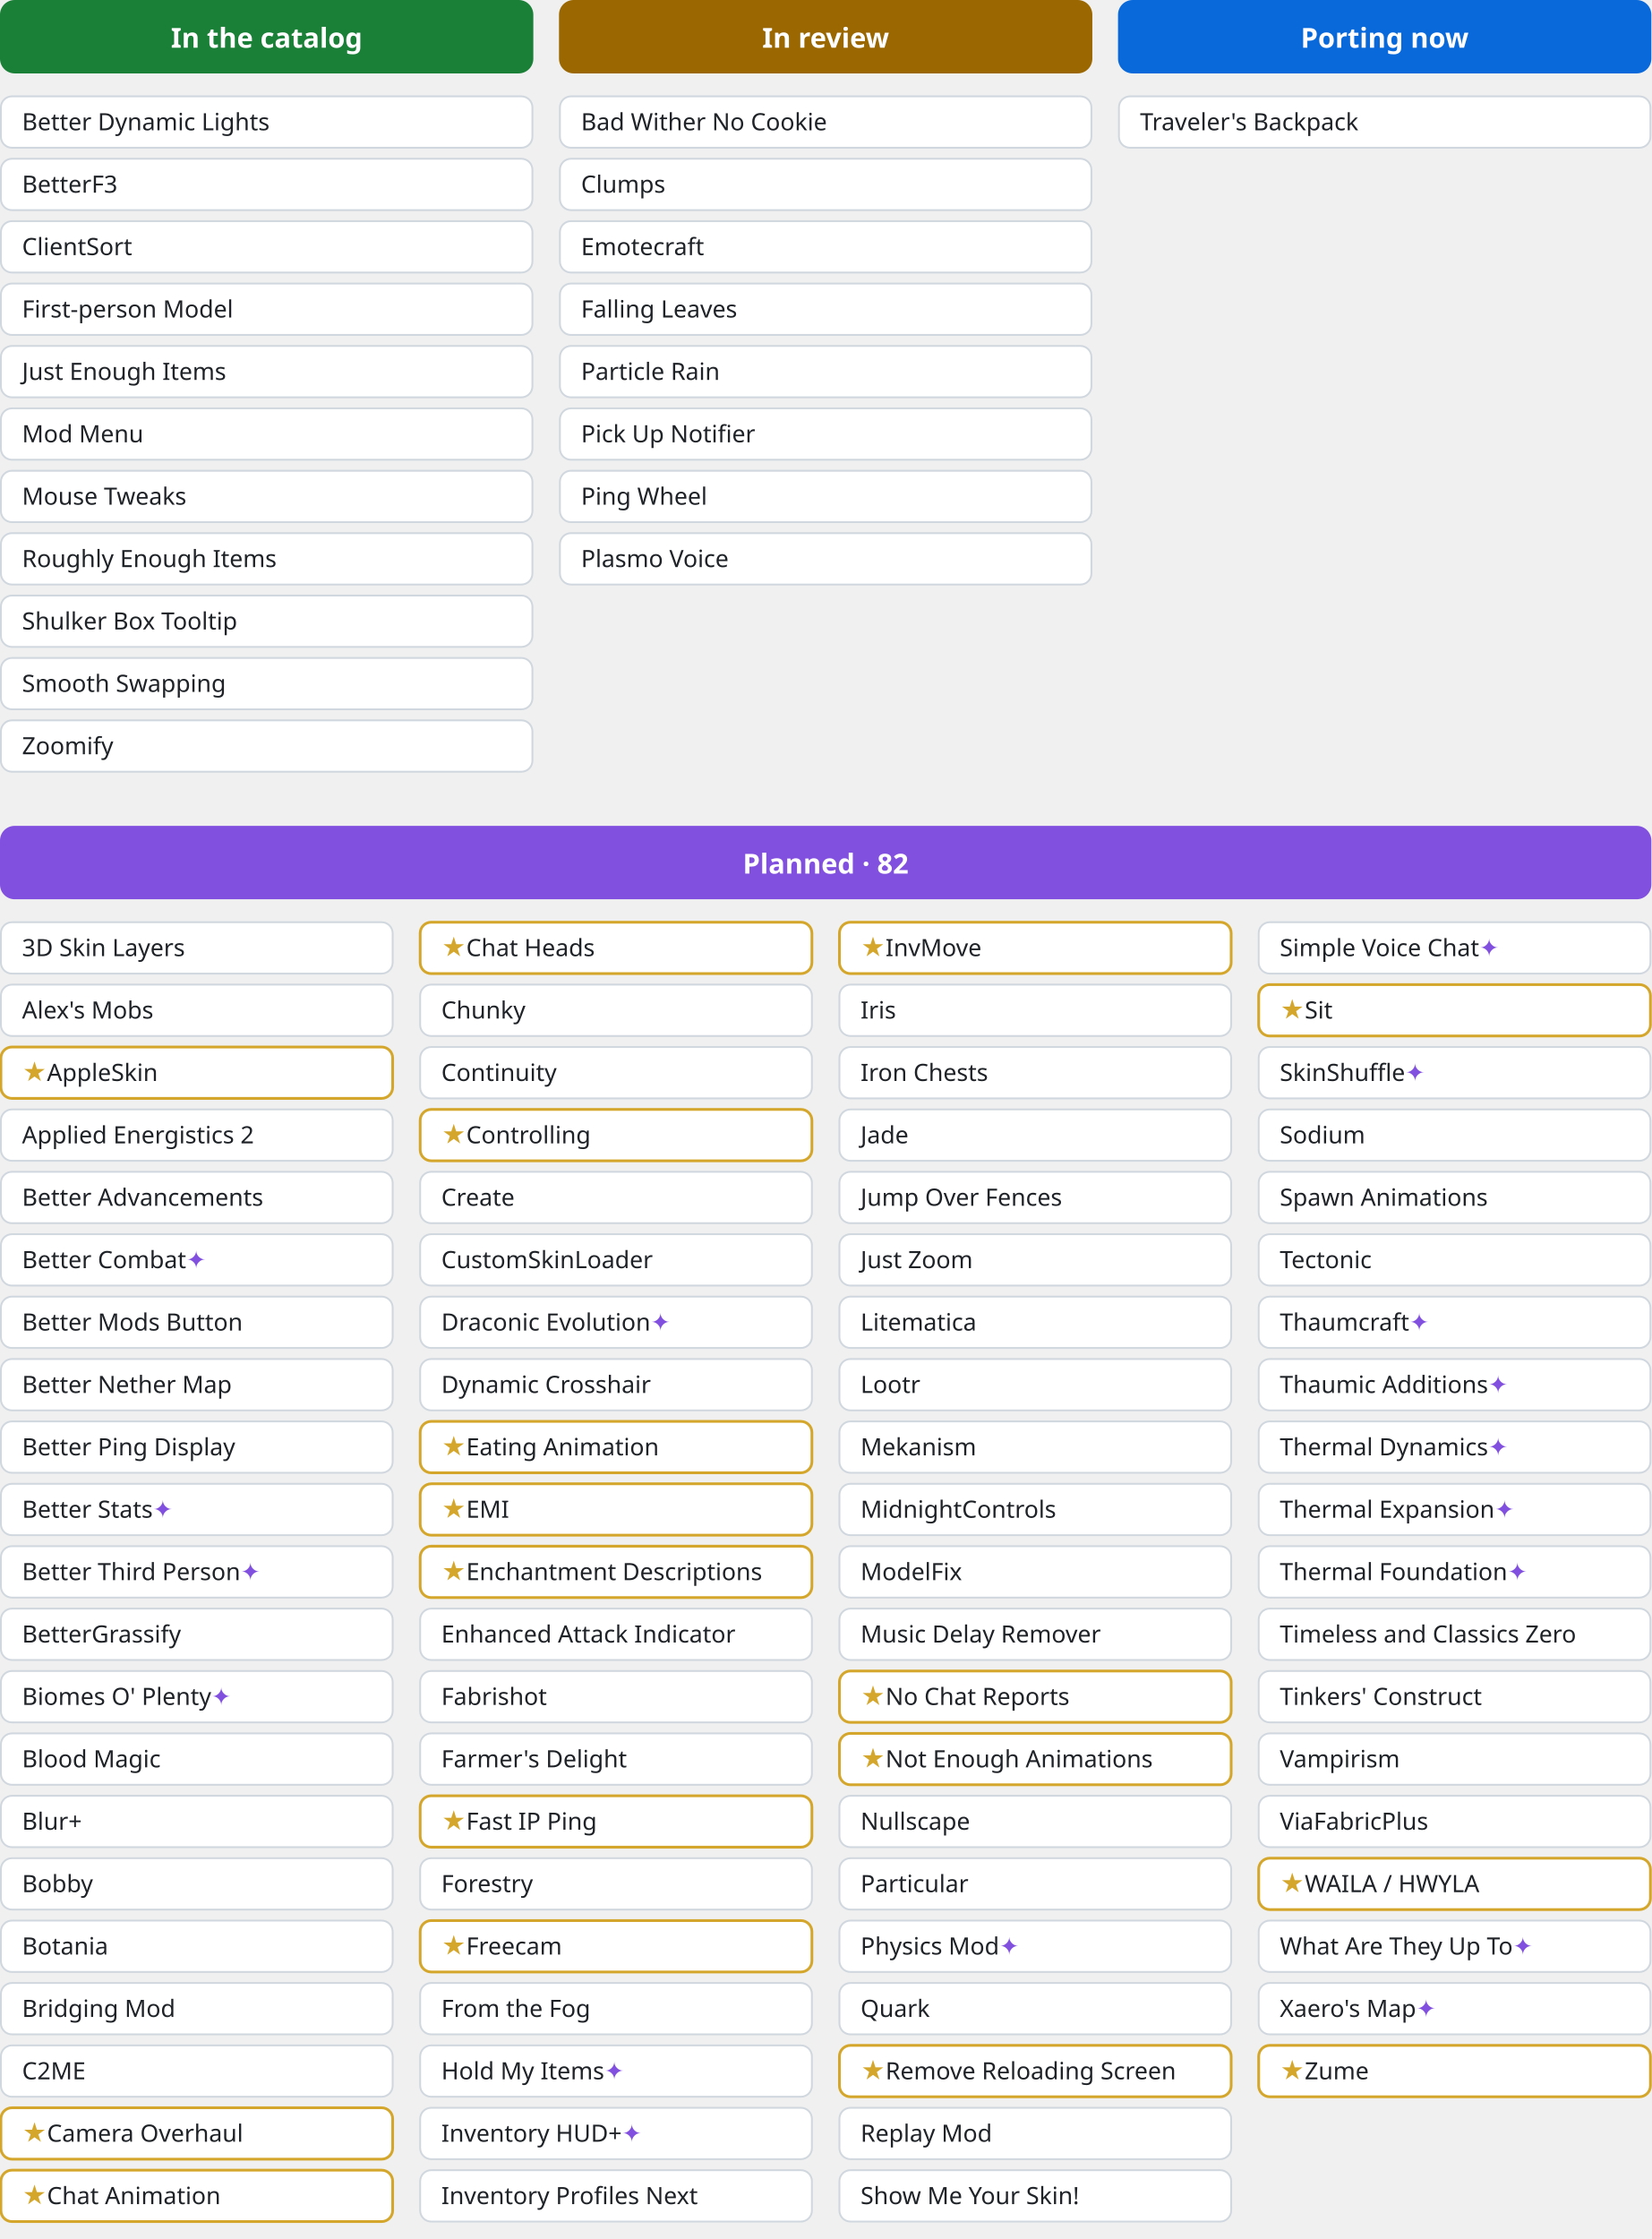
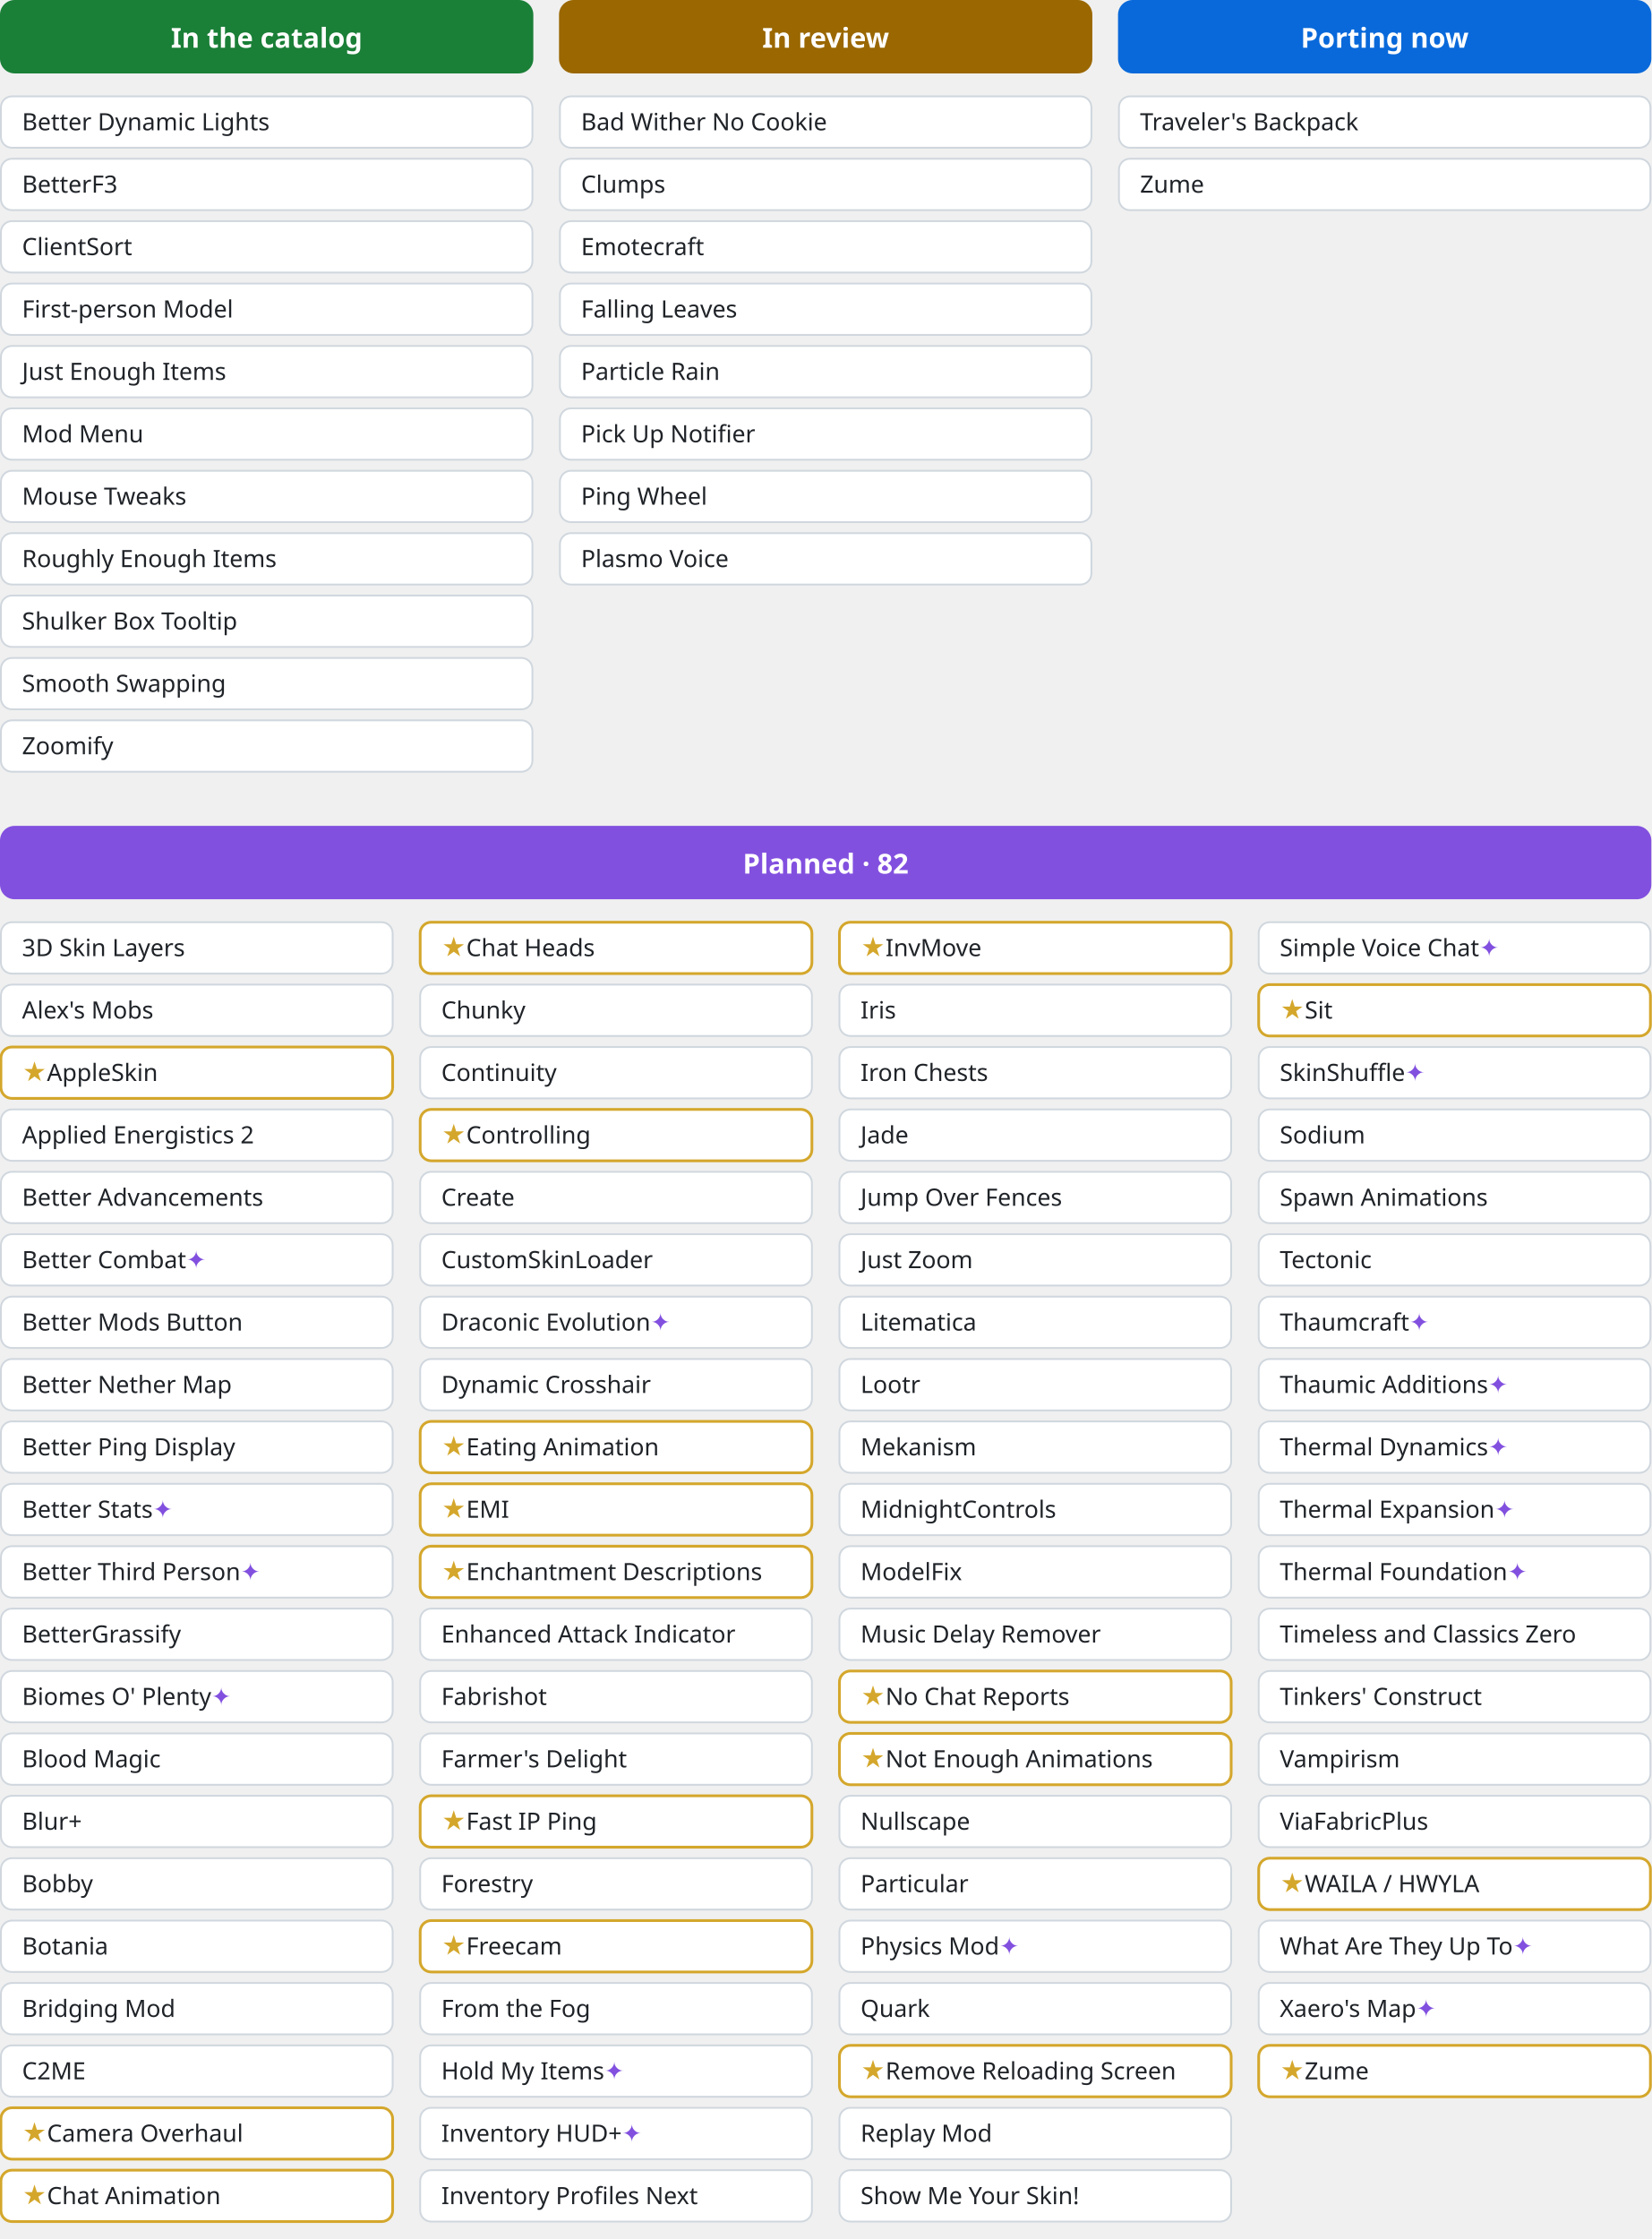
<svg xmlns="http://www.w3.org/2000/svg" viewBox="0 0 900 1220" width="900" height="1220" role="img">
  <style>
.bg{fill:#FFFFFF;stroke:#D0D7DE}.n{fill:#1F2328}.d{fill:#59636E}.a{fill:#818B98}
@media (prefers-color-scheme: dark){.bg{fill:#151B23;stroke:#3D444D}.n{fill:#F0F6FC}.d{fill:#9198A1}.a{fill:#6E7681}}
text{font-family:-apple-system,BlinkMacSystemFont,"Segoe UI","Noto Sans",Helvetica,Arial,sans-serif}
</style>
  <rect x="0" y="0" width="290.667" height="40" rx="8" fill="#1A7F37" />
  <text x="145.333" y="26" font-size="15" font-weight="600" fill="#fff" text-anchor="middle">In the catalog</text>
  <rect class="bg" x="0.5" y="52.5" width="289.667" height="28" rx="6" />
  <text class="n" x="12" y="71" font-size="13">Better Dynamic Lights</text>
  <rect class="bg" x="0.5" y="86.5" width="289.667" height="28" rx="6" />
  <text class="n" x="12" y="105" font-size="13">BetterF3</text>
  <rect class="bg" x="0.5" y="120.5" width="289.667" height="28" rx="6" />
  <text class="n" x="12" y="139" font-size="13">ClientSort</text>
  <rect class="bg" x="0.5" y="154.5" width="289.667" height="28" rx="6" />
  <text class="n" x="12" y="173" font-size="13">First-person Model</text>
  <rect class="bg" x="0.5" y="188.5" width="289.667" height="28" rx="6" />
  <text class="n" x="12" y="207" font-size="13">Just Enough Items</text>
  <rect class="bg" x="0.5" y="222.5" width="289.667" height="28" rx="6" />
  <text class="n" x="12" y="241" font-size="13">Mod Menu</text>
  <rect class="bg" x="0.5" y="256.5" width="289.667" height="28" rx="6" />
  <text class="n" x="12" y="275" font-size="13">Mouse Tweaks</text>
  <rect class="bg" x="0.5" y="290.5" width="289.667" height="28" rx="6" />
  <text class="n" x="12" y="309" font-size="13">Roughly Enough Items</text>
  <rect class="bg" x="0.5" y="324.5" width="289.667" height="28" rx="6" />
  <text class="n" x="12" y="343" font-size="13">Shulker Box Tooltip</text>
  <rect class="bg" x="0.5" y="358.5" width="289.667" height="28" rx="6" />
  <text class="n" x="12" y="377" font-size="13">Smooth Swapping</text>
  <rect class="bg" x="0.5" y="392.5" width="289.667" height="28" rx="6" />
  <text class="n" x="12" y="411" font-size="13">Zoomify</text>
  <rect x="304.667" y="0" width="290.667" height="40" rx="8" fill="#9A6700" />
  <text x="450" y="26" font-size="15" font-weight="600" fill="#fff" text-anchor="middle">In review</text>
  <rect class="bg" x="305.167" y="52.5" width="289.667" height="28" rx="6" />
  <text class="n" x="316.667" y="71" font-size="13">Bad Wither No Cookie</text>
  <rect class="bg" x="305.167" y="86.5" width="289.667" height="28" rx="6" />
  <text class="n" x="316.667" y="105" font-size="13">Clumps</text>
  <rect class="bg" x="305.167" y="120.5" width="289.667" height="28" rx="6" />
  <text class="n" x="316.667" y="139" font-size="13">Emotecraft</text>
  <rect class="bg" x="305.167" y="154.5" width="289.667" height="28" rx="6" />
  <text class="n" x="316.667" y="173" font-size="13">Falling Leaves</text>
  <rect class="bg" x="305.167" y="188.5" width="289.667" height="28" rx="6" />
  <text class="n" x="316.667" y="207" font-size="13">Particle Rain</text>
  <rect class="bg" x="305.167" y="222.5" width="289.667" height="28" rx="6" />
  <text class="n" x="316.667" y="241" font-size="13">Pick Up Notifier</text>
  <rect class="bg" x="305.167" y="256.5" width="289.667" height="28" rx="6" />
  <text class="n" x="316.667" y="275" font-size="13">Ping Wheel</text>
  <rect class="bg" x="305.167" y="290.5" width="289.667" height="28" rx="6" />
  <text class="n" x="316.667" y="309" font-size="13">Plasmo Voice</text>
  <rect x="609.333" y="0" width="290.667" height="40" rx="8" fill="#0969DA" />
  <text x="754.667" y="26" font-size="15" font-weight="600" fill="#fff" text-anchor="middle">Porting now</text>
  <rect class="bg" x="609.833" y="52.5" width="289.667" height="28" rx="6" />
  <text class="n" x="621.333" y="71" font-size="13">Traveler's Backpack</text>
+   <rect class="bg" x="609.833" y="86.5" width="289.667" height="28" rx="6" />
+   <text class="n" x="621.333" y="105" font-size="13">Zume</text>
  <rect x="0" y="450" width="900" height="40" rx="8" fill="#8250DF" />
  <text x="450" y="476" font-size="15" font-weight="600" fill="#fff" text-anchor="middle">Planned · 82</text>
  <rect class="bg" x="0.5" y="502.5" width="213.5" height="28" rx="6" />
  <text class="n" x="12" y="521" font-size="13">3D Skin Layers</text>
  <rect class="bg" x="0.5" y="536.5" width="213.5" height="28" rx="6" />
  <text class="n" x="12" y="555" font-size="13">Alex's Mobs</text>
  <rect class="bg" x="0.5" y="570.5" width="213.5" height="28" rx="6" style="stroke:#D4A72C;stroke-width:1.5" />
  <text class="n" x="12" y="589" font-size="13">
    <tspan fill="#D4A72C">★ </tspan>AppleSkin</text>
  <rect class="bg" x="0.5" y="604.5" width="213.5" height="28" rx="6" />
  <text class="n" x="12" y="623" font-size="13">Applied Energistics 2</text>
  <rect class="bg" x="0.5" y="638.5" width="213.5" height="28" rx="6" />
  <text class="n" x="12" y="657" font-size="13">Better Advancements</text>
  <rect class="bg" x="0.5" y="672.5" width="213.5" height="28" rx="6" />
  <text class="n" x="12" y="691" font-size="13">Better Combat<tspan fill="#8250DF"> ✦</tspan>
  </text>
  <rect class="bg" x="0.5" y="706.5" width="213.5" height="28" rx="6" />
  <text class="n" x="12" y="725" font-size="13">Better Mods Button</text>
  <rect class="bg" x="0.5" y="740.5" width="213.5" height="28" rx="6" />
  <text class="n" x="12" y="759" font-size="13">Better Nether Map</text>
  <rect class="bg" x="0.5" y="774.5" width="213.5" height="28" rx="6" />
  <text class="n" x="12" y="793" font-size="13">Better Ping Display</text>
  <rect class="bg" x="0.5" y="808.5" width="213.5" height="28" rx="6" />
  <text class="n" x="12" y="827" font-size="13">Better Stats<tspan fill="#8250DF"> ✦</tspan>
  </text>
  <rect class="bg" x="0.5" y="842.5" width="213.5" height="28" rx="6" />
  <text class="n" x="12" y="861" font-size="13">Better Third Person<tspan fill="#8250DF"> ✦</tspan>
  </text>
  <rect class="bg" x="0.5" y="876.5" width="213.5" height="28" rx="6" />
  <text class="n" x="12" y="895" font-size="13">BetterGrassify</text>
  <rect class="bg" x="0.5" y="910.5" width="213.5" height="28" rx="6" />
  <text class="n" x="12" y="929" font-size="13">Biomes O' Plenty<tspan fill="#8250DF"> ✦</tspan>
  </text>
  <rect class="bg" x="0.5" y="944.5" width="213.5" height="28" rx="6" />
  <text class="n" x="12" y="963" font-size="13">Blood Magic</text>
  <rect class="bg" x="0.5" y="978.5" width="213.5" height="28" rx="6" />
  <text class="n" x="12" y="997" font-size="13">Blur+</text>
  <rect class="bg" x="0.5" y="1012.5" width="213.5" height="28" rx="6" />
  <text class="n" x="12" y="1031" font-size="13">Bobby</text>
  <rect class="bg" x="0.5" y="1046.5" width="213.5" height="28" rx="6" />
  <text class="n" x="12" y="1065" font-size="13">Botania</text>
  <rect class="bg" x="0.5" y="1080.5" width="213.5" height="28" rx="6" />
  <text class="n" x="12" y="1099" font-size="13">Bridging Mod</text>
  <rect class="bg" x="0.5" y="1114.5" width="213.5" height="28" rx="6" />
  <text class="n" x="12" y="1133" font-size="13">C2ME</text>
  <rect class="bg" x="0.5" y="1148.5" width="213.5" height="28" rx="6" style="stroke:#D4A72C;stroke-width:1.5" />
  <text class="n" x="12" y="1167" font-size="13">
    <tspan fill="#D4A72C">★ </tspan>Camera Overhaul</text>
  <rect class="bg" x="0.5" y="1182.5" width="213.5" height="28" rx="6" style="stroke:#D4A72C;stroke-width:1.5" />
  <text class="n" x="12" y="1201" font-size="13">
    <tspan fill="#D4A72C">★ </tspan>Chat Animation</text>
  <rect class="bg" x="229" y="502.5" width="213.5" height="28" rx="6" style="stroke:#D4A72C;stroke-width:1.5" />
  <text class="n" x="240.5" y="521" font-size="13">
    <tspan fill="#D4A72C">★ </tspan>Chat Heads</text>
  <rect class="bg" x="229" y="536.5" width="213.5" height="28" rx="6" />
  <text class="n" x="240.5" y="555" font-size="13">Chunky</text>
  <rect class="bg" x="229" y="570.5" width="213.5" height="28" rx="6" />
  <text class="n" x="240.5" y="589" font-size="13">Continuity</text>
  <rect class="bg" x="229" y="604.5" width="213.5" height="28" rx="6" style="stroke:#D4A72C;stroke-width:1.5" />
  <text class="n" x="240.5" y="623" font-size="13">
    <tspan fill="#D4A72C">★ </tspan>Controlling</text>
  <rect class="bg" x="229" y="638.5" width="213.5" height="28" rx="6" />
  <text class="n" x="240.5" y="657" font-size="13">Create</text>
  <rect class="bg" x="229" y="672.5" width="213.5" height="28" rx="6" />
  <text class="n" x="240.5" y="691" font-size="13">CustomSkinLoader</text>
  <rect class="bg" x="229" y="706.5" width="213.5" height="28" rx="6" />
  <text class="n" x="240.5" y="725" font-size="13">Draconic Evolution<tspan fill="#8250DF"> ✦</tspan>
  </text>
  <rect class="bg" x="229" y="740.5" width="213.5" height="28" rx="6" />
  <text class="n" x="240.5" y="759" font-size="13">Dynamic Crosshair</text>
  <rect class="bg" x="229" y="774.5" width="213.5" height="28" rx="6" style="stroke:#D4A72C;stroke-width:1.5" />
  <text class="n" x="240.5" y="793" font-size="13">
    <tspan fill="#D4A72C">★ </tspan>Eating Animation</text>
  <rect class="bg" x="229" y="808.5" width="213.5" height="28" rx="6" style="stroke:#D4A72C;stroke-width:1.5" />
  <text class="n" x="240.5" y="827" font-size="13">
    <tspan fill="#D4A72C">★ </tspan>EMI</text>
  <rect class="bg" x="229" y="842.5" width="213.5" height="28" rx="6" style="stroke:#D4A72C;stroke-width:1.5" />
  <text class="n" x="240.5" y="861" font-size="13">
    <tspan fill="#D4A72C">★ </tspan>Enchantment Descriptions</text>
  <rect class="bg" x="229" y="876.5" width="213.5" height="28" rx="6" />
  <text class="n" x="240.5" y="895" font-size="13">Enhanced Attack Indicator</text>
  <rect class="bg" x="229" y="910.5" width="213.5" height="28" rx="6" />
  <text class="n" x="240.5" y="929" font-size="13">Fabrishot</text>
  <rect class="bg" x="229" y="944.5" width="213.5" height="28" rx="6" />
  <text class="n" x="240.5" y="963" font-size="13">Farmer's Delight</text>
  <rect class="bg" x="229" y="978.5" width="213.5" height="28" rx="6" style="stroke:#D4A72C;stroke-width:1.5" />
  <text class="n" x="240.5" y="997" font-size="13">
    <tspan fill="#D4A72C">★ </tspan>Fast IP Ping</text>
  <rect class="bg" x="229" y="1012.5" width="213.5" height="28" rx="6" />
  <text class="n" x="240.5" y="1031" font-size="13">Forestry</text>
  <rect class="bg" x="229" y="1046.5" width="213.5" height="28" rx="6" style="stroke:#D4A72C;stroke-width:1.5" />
  <text class="n" x="240.5" y="1065" font-size="13">
    <tspan fill="#D4A72C">★ </tspan>Freecam</text>
  <rect class="bg" x="229" y="1080.5" width="213.5" height="28" rx="6" />
  <text class="n" x="240.5" y="1099" font-size="13">From the Fog</text>
  <rect class="bg" x="229" y="1114.5" width="213.5" height="28" rx="6" />
  <text class="n" x="240.5" y="1133" font-size="13">Hold My Items<tspan fill="#8250DF"> ✦</tspan>
  </text>
  <rect class="bg" x="229" y="1148.5" width="213.5" height="28" rx="6" />
  <text class="n" x="240.5" y="1167" font-size="13">Inventory HUD+<tspan fill="#8250DF"> ✦</tspan>
  </text>
  <rect class="bg" x="229" y="1182.5" width="213.5" height="28" rx="6" />
  <text class="n" x="240.5" y="1201" font-size="13">Inventory Profiles Next</text>
  <rect class="bg" x="457.5" y="502.5" width="213.5" height="28" rx="6" style="stroke:#D4A72C;stroke-width:1.5" />
  <text class="n" x="469" y="521" font-size="13">
    <tspan fill="#D4A72C">★ </tspan>InvMove</text>
  <rect class="bg" x="457.5" y="536.5" width="213.5" height="28" rx="6" />
  <text class="n" x="469" y="555" font-size="13">Iris</text>
  <rect class="bg" x="457.5" y="570.5" width="213.5" height="28" rx="6" />
  <text class="n" x="469" y="589" font-size="13">Iron Chests</text>
  <rect class="bg" x="457.5" y="604.5" width="213.5" height="28" rx="6" />
  <text class="n" x="469" y="623" font-size="13">Jade</text>
  <rect class="bg" x="457.5" y="638.5" width="213.5" height="28" rx="6" />
  <text class="n" x="469" y="657" font-size="13">Jump Over Fences</text>
  <rect class="bg" x="457.5" y="672.5" width="213.5" height="28" rx="6" />
  <text class="n" x="469" y="691" font-size="13">Just Zoom</text>
  <rect class="bg" x="457.5" y="706.5" width="213.5" height="28" rx="6" />
  <text class="n" x="469" y="725" font-size="13">Litematica</text>
  <rect class="bg" x="457.5" y="740.5" width="213.5" height="28" rx="6" />
  <text class="n" x="469" y="759" font-size="13">Lootr</text>
  <rect class="bg" x="457.5" y="774.5" width="213.5" height="28" rx="6" />
  <text class="n" x="469" y="793" font-size="13">Mekanism</text>
  <rect class="bg" x="457.5" y="808.5" width="213.5" height="28" rx="6" />
  <text class="n" x="469" y="827" font-size="13">MidnightControls</text>
  <rect class="bg" x="457.5" y="842.5" width="213.5" height="28" rx="6" />
  <text class="n" x="469" y="861" font-size="13">ModelFix</text>
  <rect class="bg" x="457.5" y="876.5" width="213.5" height="28" rx="6" />
  <text class="n" x="469" y="895" font-size="13">Music Delay Remover</text>
  <rect class="bg" x="457.5" y="910.5" width="213.5" height="28" rx="6" style="stroke:#D4A72C;stroke-width:1.5" />
  <text class="n" x="469" y="929" font-size="13">
    <tspan fill="#D4A72C">★ </tspan>No Chat Reports</text>
  <rect class="bg" x="457.5" y="944.5" width="213.5" height="28" rx="6" style="stroke:#D4A72C;stroke-width:1.5" />
  <text class="n" x="469" y="963" font-size="13">
    <tspan fill="#D4A72C">★ </tspan>Not Enough Animations</text>
  <rect class="bg" x="457.5" y="978.5" width="213.5" height="28" rx="6" />
  <text class="n" x="469" y="997" font-size="13">Nullscape</text>
  <rect class="bg" x="457.5" y="1012.5" width="213.5" height="28" rx="6" />
  <text class="n" x="469" y="1031" font-size="13">Particular</text>
  <rect class="bg" x="457.5" y="1046.5" width="213.5" height="28" rx="6" />
  <text class="n" x="469" y="1065" font-size="13">Physics Mod<tspan fill="#8250DF"> ✦</tspan>
  </text>
  <rect class="bg" x="457.5" y="1080.5" width="213.5" height="28" rx="6" />
  <text class="n" x="469" y="1099" font-size="13">Quark</text>
  <rect class="bg" x="457.5" y="1114.5" width="213.5" height="28" rx="6" style="stroke:#D4A72C;stroke-width:1.5" />
  <text class="n" x="469" y="1133" font-size="13">
    <tspan fill="#D4A72C">★ </tspan>Remove Reloading Screen</text>
  <rect class="bg" x="457.5" y="1148.5" width="213.5" height="28" rx="6" />
  <text class="n" x="469" y="1167" font-size="13">Replay Mod</text>
  <rect class="bg" x="457.5" y="1182.5" width="213.5" height="28" rx="6" />
  <text class="n" x="469" y="1201" font-size="13">Show Me Your Skin!</text>
  <rect class="bg" x="686" y="502.5" width="213.5" height="28" rx="6" />
  <text class="n" x="697.5" y="521" font-size="13">Simple Voice Chat<tspan fill="#8250DF"> ✦</tspan>
  </text>
  <rect class="bg" x="686" y="536.5" width="213.5" height="28" rx="6" style="stroke:#D4A72C;stroke-width:1.5" />
  <text class="n" x="697.5" y="555" font-size="13">
    <tspan fill="#D4A72C">★ </tspan>Sit</text>
  <rect class="bg" x="686" y="570.5" width="213.5" height="28" rx="6" />
  <text class="n" x="697.5" y="589" font-size="13">SkinShuffle<tspan fill="#8250DF"> ✦</tspan>
  </text>
  <rect class="bg" x="686" y="604.5" width="213.5" height="28" rx="6" />
  <text class="n" x="697.5" y="623" font-size="13">Sodium</text>
  <rect class="bg" x="686" y="638.5" width="213.5" height="28" rx="6" />
  <text class="n" x="697.5" y="657" font-size="13">Spawn Animations</text>
  <rect class="bg" x="686" y="672.5" width="213.5" height="28" rx="6" />
  <text class="n" x="697.5" y="691" font-size="13">Tectonic</text>
  <rect class="bg" x="686" y="706.5" width="213.5" height="28" rx="6" />
  <text class="n" x="697.5" y="725" font-size="13">Thaumcraft<tspan fill="#8250DF"> ✦</tspan>
  </text>
  <rect class="bg" x="686" y="740.5" width="213.5" height="28" rx="6" />
  <text class="n" x="697.5" y="759" font-size="13">Thaumic Additions<tspan fill="#8250DF"> ✦</tspan>
  </text>
  <rect class="bg" x="686" y="774.5" width="213.5" height="28" rx="6" />
  <text class="n" x="697.5" y="793" font-size="13">Thermal Dynamics<tspan fill="#8250DF"> ✦</tspan>
  </text>
  <rect class="bg" x="686" y="808.5" width="213.5" height="28" rx="6" />
  <text class="n" x="697.5" y="827" font-size="13">Thermal Expansion<tspan fill="#8250DF"> ✦</tspan>
  </text>
  <rect class="bg" x="686" y="842.5" width="213.5" height="28" rx="6" />
  <text class="n" x="697.5" y="861" font-size="13">Thermal Foundation<tspan fill="#8250DF"> ✦</tspan>
  </text>
  <rect class="bg" x="686" y="876.5" width="213.5" height="28" rx="6" />
  <text class="n" x="697.5" y="895" font-size="13">Timeless and Classics Zero</text>
  <rect class="bg" x="686" y="910.5" width="213.5" height="28" rx="6" />
  <text class="n" x="697.5" y="929" font-size="13">Tinkers' Construct</text>
  <rect class="bg" x="686" y="944.5" width="213.5" height="28" rx="6" />
  <text class="n" x="697.5" y="963" font-size="13">Vampirism</text>
  <rect class="bg" x="686" y="978.5" width="213.5" height="28" rx="6" />
  <text class="n" x="697.5" y="997" font-size="13">ViaFabricPlus</text>
  <rect class="bg" x="686" y="1012.5" width="213.5" height="28" rx="6" style="stroke:#D4A72C;stroke-width:1.5" />
  <text class="n" x="697.5" y="1031" font-size="13">
    <tspan fill="#D4A72C">★ </tspan>WAILA / HWYLA</text>
  <rect class="bg" x="686" y="1046.5" width="213.5" height="28" rx="6" />
  <text class="n" x="697.5" y="1065" font-size="13">What Are They Up To<tspan fill="#8250DF"> ✦</tspan>
  </text>
  <rect class="bg" x="686" y="1080.5" width="213.5" height="28" rx="6" />
  <text class="n" x="697.5" y="1099" font-size="13">Xaero's Map<tspan fill="#8250DF"> ✦</tspan>
  </text>
  <rect class="bg" x="686" y="1114.5" width="213.5" height="28" rx="6" style="stroke:#D4A72C;stroke-width:1.5" />
  <text class="n" x="697.5" y="1133" font-size="13">
    <tspan fill="#D4A72C">★ </tspan>Zume</text>
</svg>
